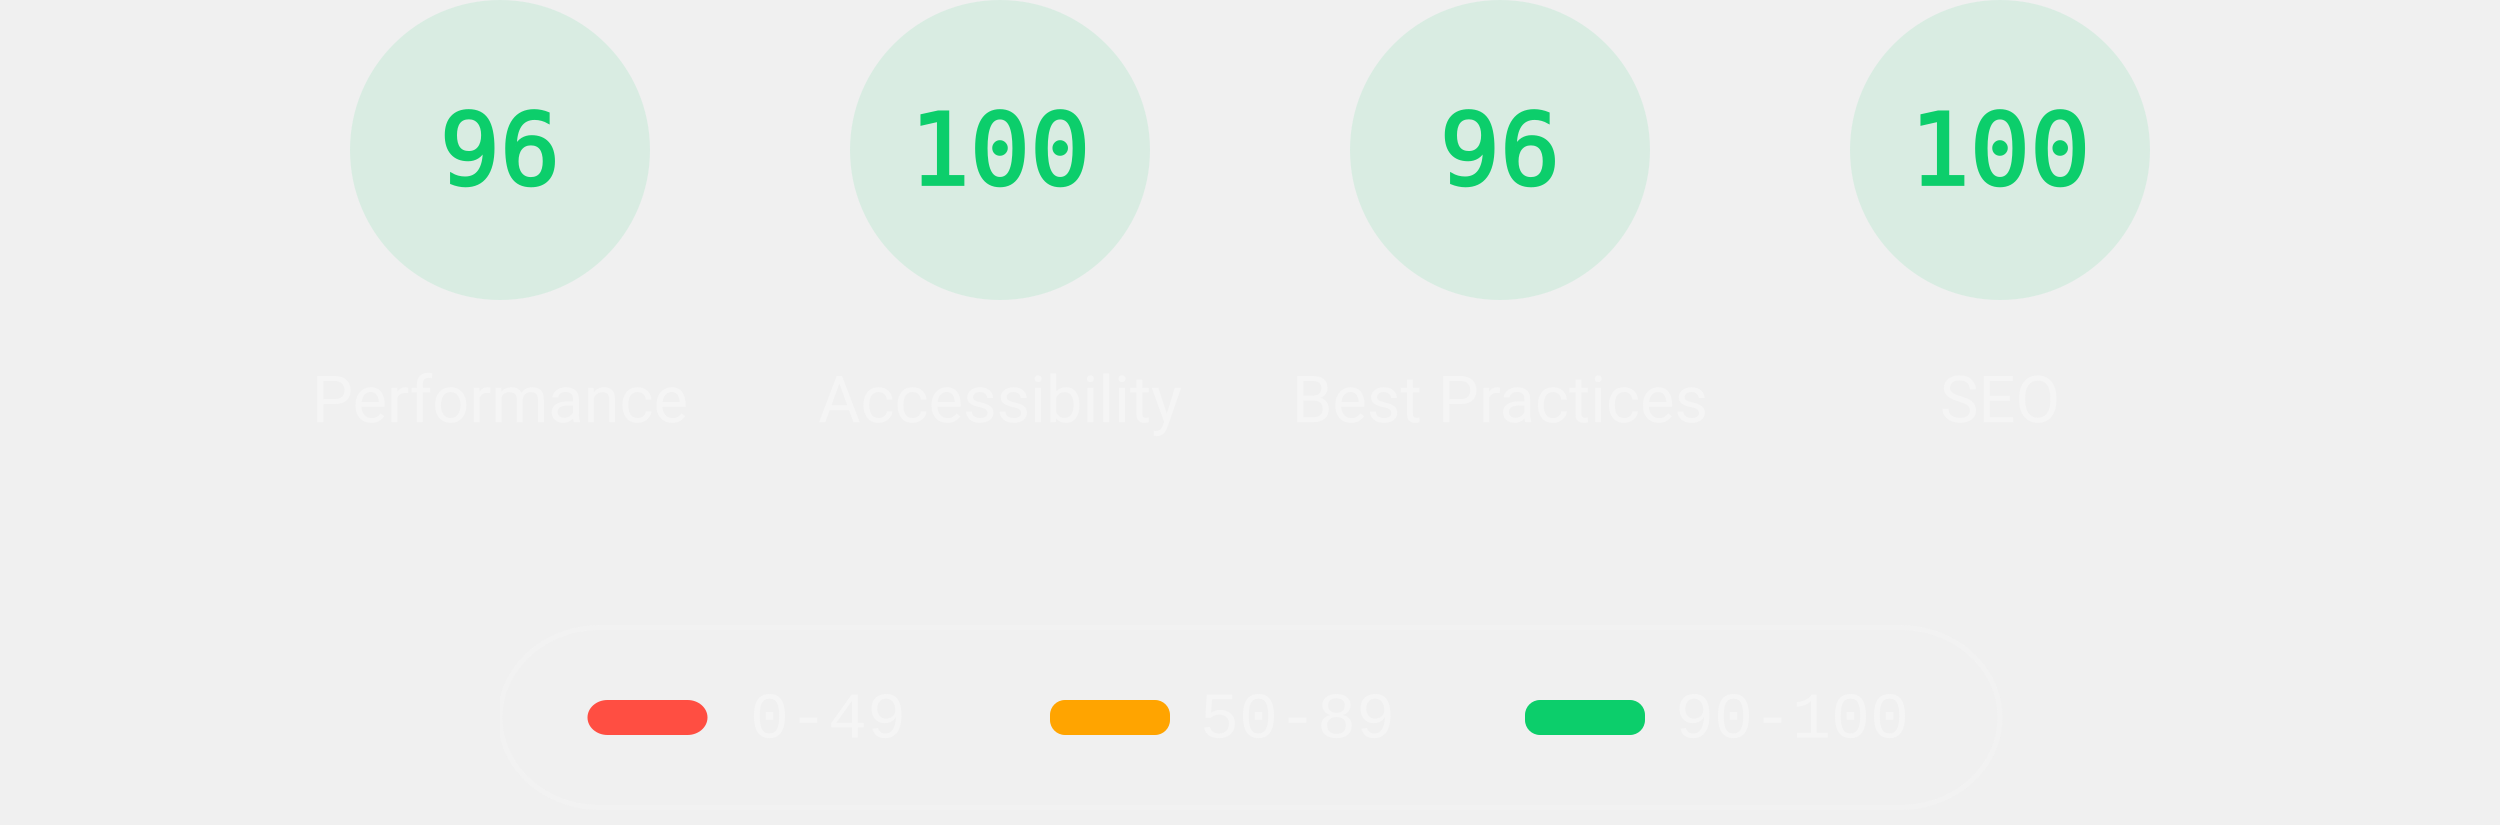
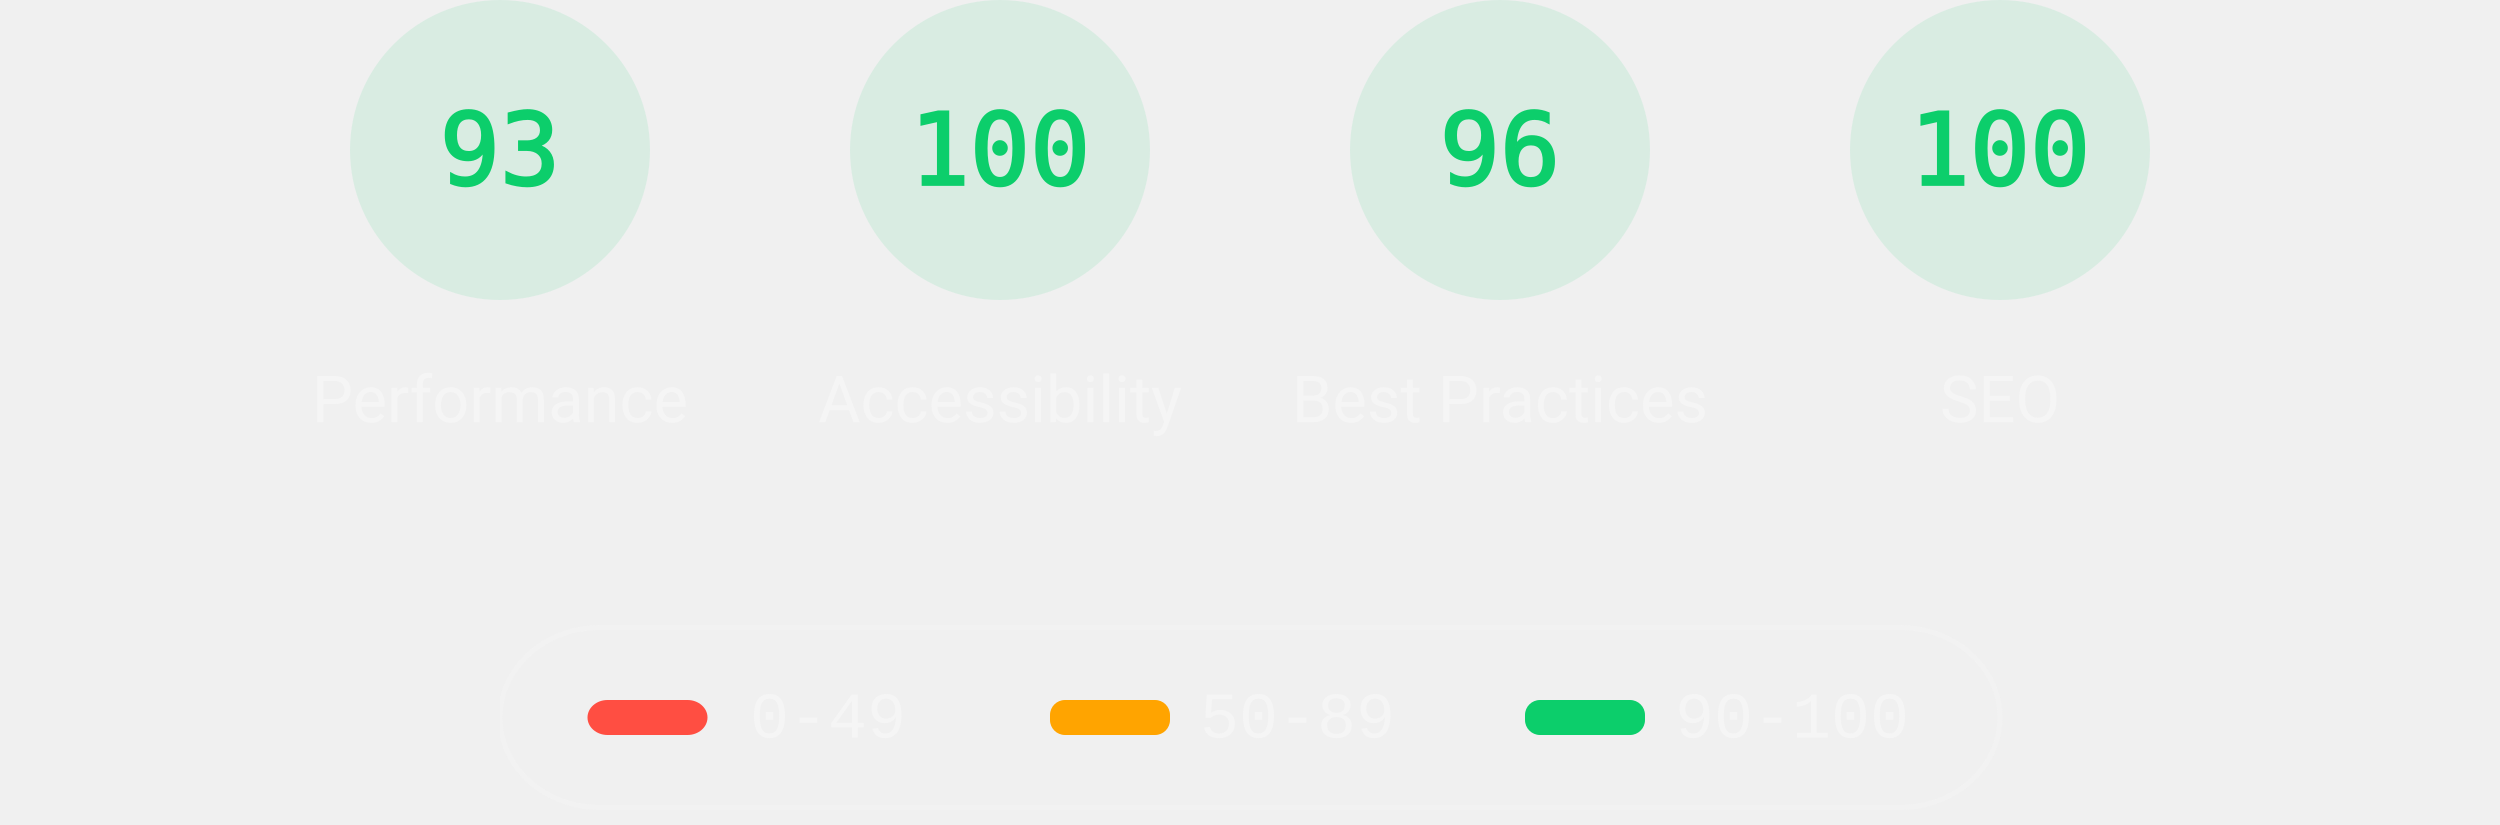
<svg xmlns="http://www.w3.org/2000/svg" class="theme--dark" fill="none" width="1000" height="330">
  <style>
			.gauge-base {
				opacity: 0.1
			}

			.gauge-arc {
				fill: none;
				animation-delay: 250ms;
				stroke-linecap: round;
				transform: rotate(-90deg);
				transform-origin: 100px 60px;
				animation: load-gauge 1s ease forwards
			}

			.guage-text {
				font-size: 40px;
				font-family: monospace;
				text-align: center
			}

			.guage-red {
				color: #ff4e42;
				fill: #ff4e42;
				stroke: #ff4e42
			}
			.guage-orange {
				color: #ffa400;
				fill: #ffa400;
				stroke: #ffa400
			}
			.guage-green {
				color: #0cce6b;
				fill: #0cce6b;
				stroke: #0cce6b
			}
			.theme--agnostic .guage-undefined {
				color: #5c5c5c;
				fill: #5c5c5c;
				stroke: #5c5c5c
			}
			.theme--light .guage-undefined {
				color: #1e1e1e;
				fill: #1e1e1e;
				stroke: #1e1e1e
			}
			.theme--dark .guage-undefined {
				color: #f5f5f5;
				fill: #f5f5f5;
				stroke: #f5f5f5
			}

			.guage-title {
				stroke: none;
				font-size: 26px;
				line-height: 26px;
				font-family: Roboto, Halvetica, Arial, sans-serif
			}
			.metric.guage-title {
				font-family: 'Courier New', Courier, monospace
			}
			.theme--agnostic .guage-title {
				color: #737373;
				fill: #737373
			}
			.theme--light .guage-title {
				color: #212121;
				fill: #212121
			}
			.theme--dark .guage-title {
				color: #f5f5f5;
				fill: #f5f5f5
			}

			@keyframes load-gauge {
				from {
					stroke-dasharray: 0 352.858
				}
			}
			.lh-gauge--pwa__disc {
				fill: #e0e0e0
			}
			.lh-gauge--pwa__logo {
				position: relative;
				fill: #b0b0b0
			}
			.lh-gauge--pwa__invisible {
				display: none
			}
			.lh-gauge--pwa__visible {
				display: inline
			}
			.guage-invisible {
				display: none
			}
			.lh-gauge--pwa__logo--primary-color {
				fill: #304ffe
			}
			.theme--agnostic .lh-gauge--pwa__logo--secondary-color {
				fill: #787878
			}
			.theme--light .lh-gauge--pwa__logo--secondary-color {
				fill: #3d3d3d
			}
			.theme--dark .lh-gauge--pwa__logo--secondary-color {
				fill: #d8b6b6
			}
			.theme--light #svg_2 {
				stroke: #00000022
			}
			.theme--agnostic #svg_2 {
				stroke: #616161
			}
			.theme--light #svg_2 {
				stroke: #00000022
			}
			.theme--dark #svg_2 {
				stroke: #f5f5f566
			}
		</style>
  <svg class="guage-div guage-perf guage-green" viewBox="0 0 200 200" width="200" height="200" x="100" y="0">
    <circle class="gauge-base" r="56" cx="100" cy="60" stroke-width="8" />
-     <circle class="gauge-arc guage-arc-1" r="56" cx="100" cy="60" stroke-width="8" style="stroke-dasharray: 337.784, 351.858;" />
-     <text class="guage-text" x="100px" y="60px" alignment-baseline="central" dominant-baseline="central" text-anchor="middle">96</text>
+     <circle class="gauge-arc guage-arc-1" r="56" cx="100" cy="60" stroke-width="8" style="stroke-dasharray: 327.228, 351.858;" />
+     <text class="guage-text" x="100px" y="60px" alignment-baseline="central" dominant-baseline="central" text-anchor="middle">93</text>
    <text class="guage-title" x="100px" y="160px" alignment-baseline="central" dominant-baseline="central" text-anchor="middle">Performance</text>
  </svg>
  <svg class="guage-div guage-acc guage-green" viewBox="0 0 200 200" width="200" height="200" x="300" y="0">
    <circle class="gauge-base" r="56" cx="100" cy="60" stroke-width="8" />
    <circle class="gauge-arc guage-arc-2" r="56" cx="100" cy="60" stroke-width="8" style="stroke-dasharray: 351.858, 351.858;" />
    <text class="guage-text" x="100px" y="60px" alignment-baseline="central" dominant-baseline="central" text-anchor="middle">100</text>
    <text class="guage-title" x="100px" y="160px" alignment-baseline="central" dominant-baseline="central" text-anchor="middle">Accessibility</text>
  </svg>
  <svg class="guage-div guage-best guage-green" viewBox="0 0 200 200" width="200" height="200" x="500" y="0">
    <circle class="gauge-base" r="56" cx="100" cy="60" stroke-width="8" />
    <circle class="gauge-arc guage-arc-3" r="56" cx="100" cy="60" stroke-width="8" style="stroke-dasharray: 337.784, 351.858;" />
    <text class="guage-text" x="100px" y="60px" alignment-baseline="central" dominant-baseline="central" text-anchor="middle">96</text>
    <text class="guage-title" x="100px" y="160px" alignment-baseline="central" dominant-baseline="central" text-anchor="middle">Best Practices</text>
  </svg>
  <svg class="guage-div guage-seo guage-green" viewBox="0 0 200 200" width="200" height="200" x="700" y="0">
    <circle class="gauge-base" r="56" cx="100" cy="60" stroke-width="8" />
    <circle class="gauge-arc guage-arc-4" r="56" cx="100" cy="60" stroke-width="8" style="stroke-dasharray: 351.858, 351.858;" />
    <text class="guage-text" x="100px" y="60px" alignment-baseline="central" dominant-baseline="central" text-anchor="middle">100</text>
    <text class="guage-title" x="100px" y="160px" alignment-baseline="central" dominant-baseline="central" text-anchor="middle">SEO</text>
  </svg>
  <svg class="guage-div guage-pwa guage-invisible" viewBox="0 0 200 200" width="200" height="200" x="900" y="0">
    <svg viewBox="0 0 60 60" width="112" height="112" x="44" y="4">
      <defs>
        <linearGradient id="lh-gauge--pwa__check-circle__gradient-0" x1="50%" y1="0%" x2="50%" y2="100%">
          <stop stop-color="#00C852" offset="0%" />
          <stop stop-color="#009688" offset="100%" />
        </linearGradient>
        <linearGradient id="lh-gauge--pwa__installable__shadow-gradient-0" x1="76.056%" x2="24.111%" y1="82.995%" y2="24.735%">
          <stop stop-color="#A5D6A7" offset="0%" />
          <stop stop-color="#80CBC4" offset="100%" />
        </linearGradient>
        <linearGradient id="lh-gauge--pwa__fast-reliable__shadow-gradient-0" x1="76.056%" y1="82.995%" x2="25.678%" y2="26.493%">
          <stop stop-color="#64B5F6" offset="0%" />
          <stop stop-color="#2979FF" offset="100%" />
        </linearGradient>
        <g id="lh-gauge--pwa__fast-reliable-badge-0">
          <circle fill="#FFFFFF" cx="10" cy="10" r="10" />
          <path fill="#304FFE" d="M10 3.58l5.25 2.34v3.5c0 3.23-2.24 6.26-5.25 7-3.01-.74-5.25-3.77-5.25-7v-3.5L10 3.58zm-.47 10.74l2.76-4.83.03-.07c.04-.08 0-.24-.22-.24h-1.64l.47-3.26h-.47l-2.7 4.77c-.02.01.05-.1-.04.05-.09.16-.1.31.18.31h1.63l-.47 3.27h.47z" />
        </g>
        <g id="lh-gauge--pwa__installable-badge-0">
          <circle fill="#FFFFFF" cx="10" cy="10" r="10" />
          <path fill="#009688" d="M10 4.167A5.835 5.835 0 0 0 4.167 10 5.835 5.835 0 0 0 10 15.833 5.835 5.835 0 0 0 15.833 10 5.835 5.835 0 0 0 10 4.167zm2.917 6.416h-2.334v2.334H9.417v-2.334H7.083V9.417h2.334V7.083h1.166v2.334h2.334v1.166z" />
        </g>
      </defs>
      <g stroke="none" fill-rule="nonzero">
        <circle class="lh-gauge--pwa__disc" cx="30" cy="30" r="30" />
        <g class="lh-gauge--pwa__logo">
          <path d="M35.66 19.39l.7-1.75h2L37.4 15 38.6 12l3.4 9h-2.51l-.58-1.61z" />
          <path d="M33.52 21l3.65-9h-2.42l-2.5 5.82L30.5 12h-1.86l-1.9 5.82-1.35-2.65-1.21 3.72L25.4 21h2.38l1.72-5.2 1.64 5.2z" />
          <path fill-rule="nonzero" d="M20.3 17.91h1.48c.45 0 .85-.05 1.2-.15l.39-1.18 1.07-3.3a2.64 2.64 0 0 0-.28-.37c-.55-.6-1.36-.91-2.42-.91H18v9h2.3V17.9zm1.96-3.84c.22.22.33.5.33.87 0 .36-.1.65-.29.87-.2.23-.59.35-1.15.35h-.86v-2.41h.87c.52 0 .89.1 1.1.32z" />
        </g>
        <rect class="lh-gauge--pwa__component lh-gauge--pwa__na-line lh-gauge--pwa__invisible" fill="#FFFFFF" x="20" y="32" width="20" height="4" rx="2" />
        <g class="lh-gauge--pwa__component lh-gauge--pwa__fast-reliable-badge lh-gauge--pwa__invisible" transform="translate(20, 29)">
          <path fill="url(#lh-gauge--pwa__fast-reliable__shadow-gradient-0)" d="M33.63 19.49A30 30 0 0 1 16.2 30.36L3 17.14 17.14 3l16.49 16.49z" />
          <use href="#lh-gauge--pwa__fast-reliable-badge-0" />
        </g>
        <g class="lh-gauge--pwa__component lh-gauge--pwa__installable-badge lh-gauge--pwa__invisible" transform="translate(20, 29)">
          <path fill="url(#lh-gauge--pwa__installable__shadow-gradient-0)" d="M33.629 19.487c-4.272 5.453-10.391 9.39-17.415 10.869L3 17.142 17.142 3 33.63 19.487z" />
          <use href="#lh-gauge--pwa__installable-badge-0" />
        </g>
        <g class="lh-gauge--pwa__component lh-gauge--pwa__fast-reliable-installable-badges lh-gauge--pwa__invisible">
          <g transform="translate(8, 29)">
            <path fill="url(#lh-gauge--pwa__fast-reliable__shadow-gradient-0)" d="M16.321 30.463L3 17.143 17.142 3l22.365 22.365A29.864 29.864 0 0 1 22 31c-1.942 0-3.84-.184-5.679-.537z" />
            <use href="#lh-gauge--pwa__fast-reliable-badge-0" />
          </g>
          <g transform="translate(32, 29)">
            <path fill="url(#lh-gauge--pwa__installable__shadow-gradient-0)" d="M25.982 11.84a30.107 30.107 0 0 1-13.08 15.203L3 17.143 17.142 3l8.84 8.84z" />
            <use href="#lh-gauge--pwa__installable-badge-0" />
          </g>
        </g>
        <g class="lh-gauge--pwa__component lh-gauge--pwa__check-circle lh-gauge--pwa__invisible" transform="translate(18, 28)">
          <circle fill="#FFFFFF" cx="12" cy="12" r="12" />
          <path fill="url(#lh-gauge--pwa__check-circle__gradient-0)" d="M12 2a10 10 0 1 0 0 20 10 10 0 0 0 0-20zm-2 15l-5-5 1.41-1.41L10 14.17l7.59-7.59L19 8l-9 9z" />
        </g>
      </g>
    </svg>
    <text class="guage-title" y="160px" alignment-baseline="central" dominant-baseline="central" text-anchor="middle">
      <tspan x="100px" dy="-6px">Progressive</tspan>
      <tspan x="100px" dy="30px">Web App</tspan>
    </text>
  </svg>
  <svg width="604" height="76" x="200" y="250">
    <g>
      <rect fill="none" id="canvas_background" height="80" width="604" y="-1" x="-1" />
      <g display="none" overflow="visible" y="0" x="0" height="100%" width="100%" id="canvasGrid">
        <rect fill="url(#gridpattern)" stroke-width="0" y="0" x="0" height="100%" width="100%" />
      </g>
    </g>
    <g>
      <rect fill-opacity="0" stroke-width="2" rx="40" id="svg_2" height="72" width="600" y="1" x="0" fill="#000000" />
      <rect stroke="#000" rx="8" id="svg_3" height="14" width="48" y="30" x="35" stroke-opacity="null" stroke-width="0" fill="#ff4e42" />
      <rect stroke="#000" rx="6" id="svg_4" height="14" width="48" y="30" x="220" stroke-opacity="null" stroke-width="0" fill="#ffa400" />
      <rect stroke="#000" rx="6" id="svg_5" height="14" width="48" y="30" x="410" stroke-opacity="null" stroke-width="0" fill="#0cce6b" />
      <text class="metric guage-title" xml:space="preserve" text-anchor="start" font-size="26" id="svg_6" y="45" x="100" stroke-opacity="null" stroke-width="0" stroke="#000">0-49</text>
      <text class="metric guage-title" xml:space="preserve" text-anchor="start" font-size="26" id="svg_7" y="45" x="280" stroke-opacity="null" stroke-width="0" stroke="#000">50-89</text>
      <text class="metric guage-title" xml:space="preserve" text-anchor="start" font-size="26" id="svg_8" y="45" x="470" stroke-opacity="null" stroke-width="0" stroke="#000">90-100</text>
    </g>
  </svg>
</svg>
